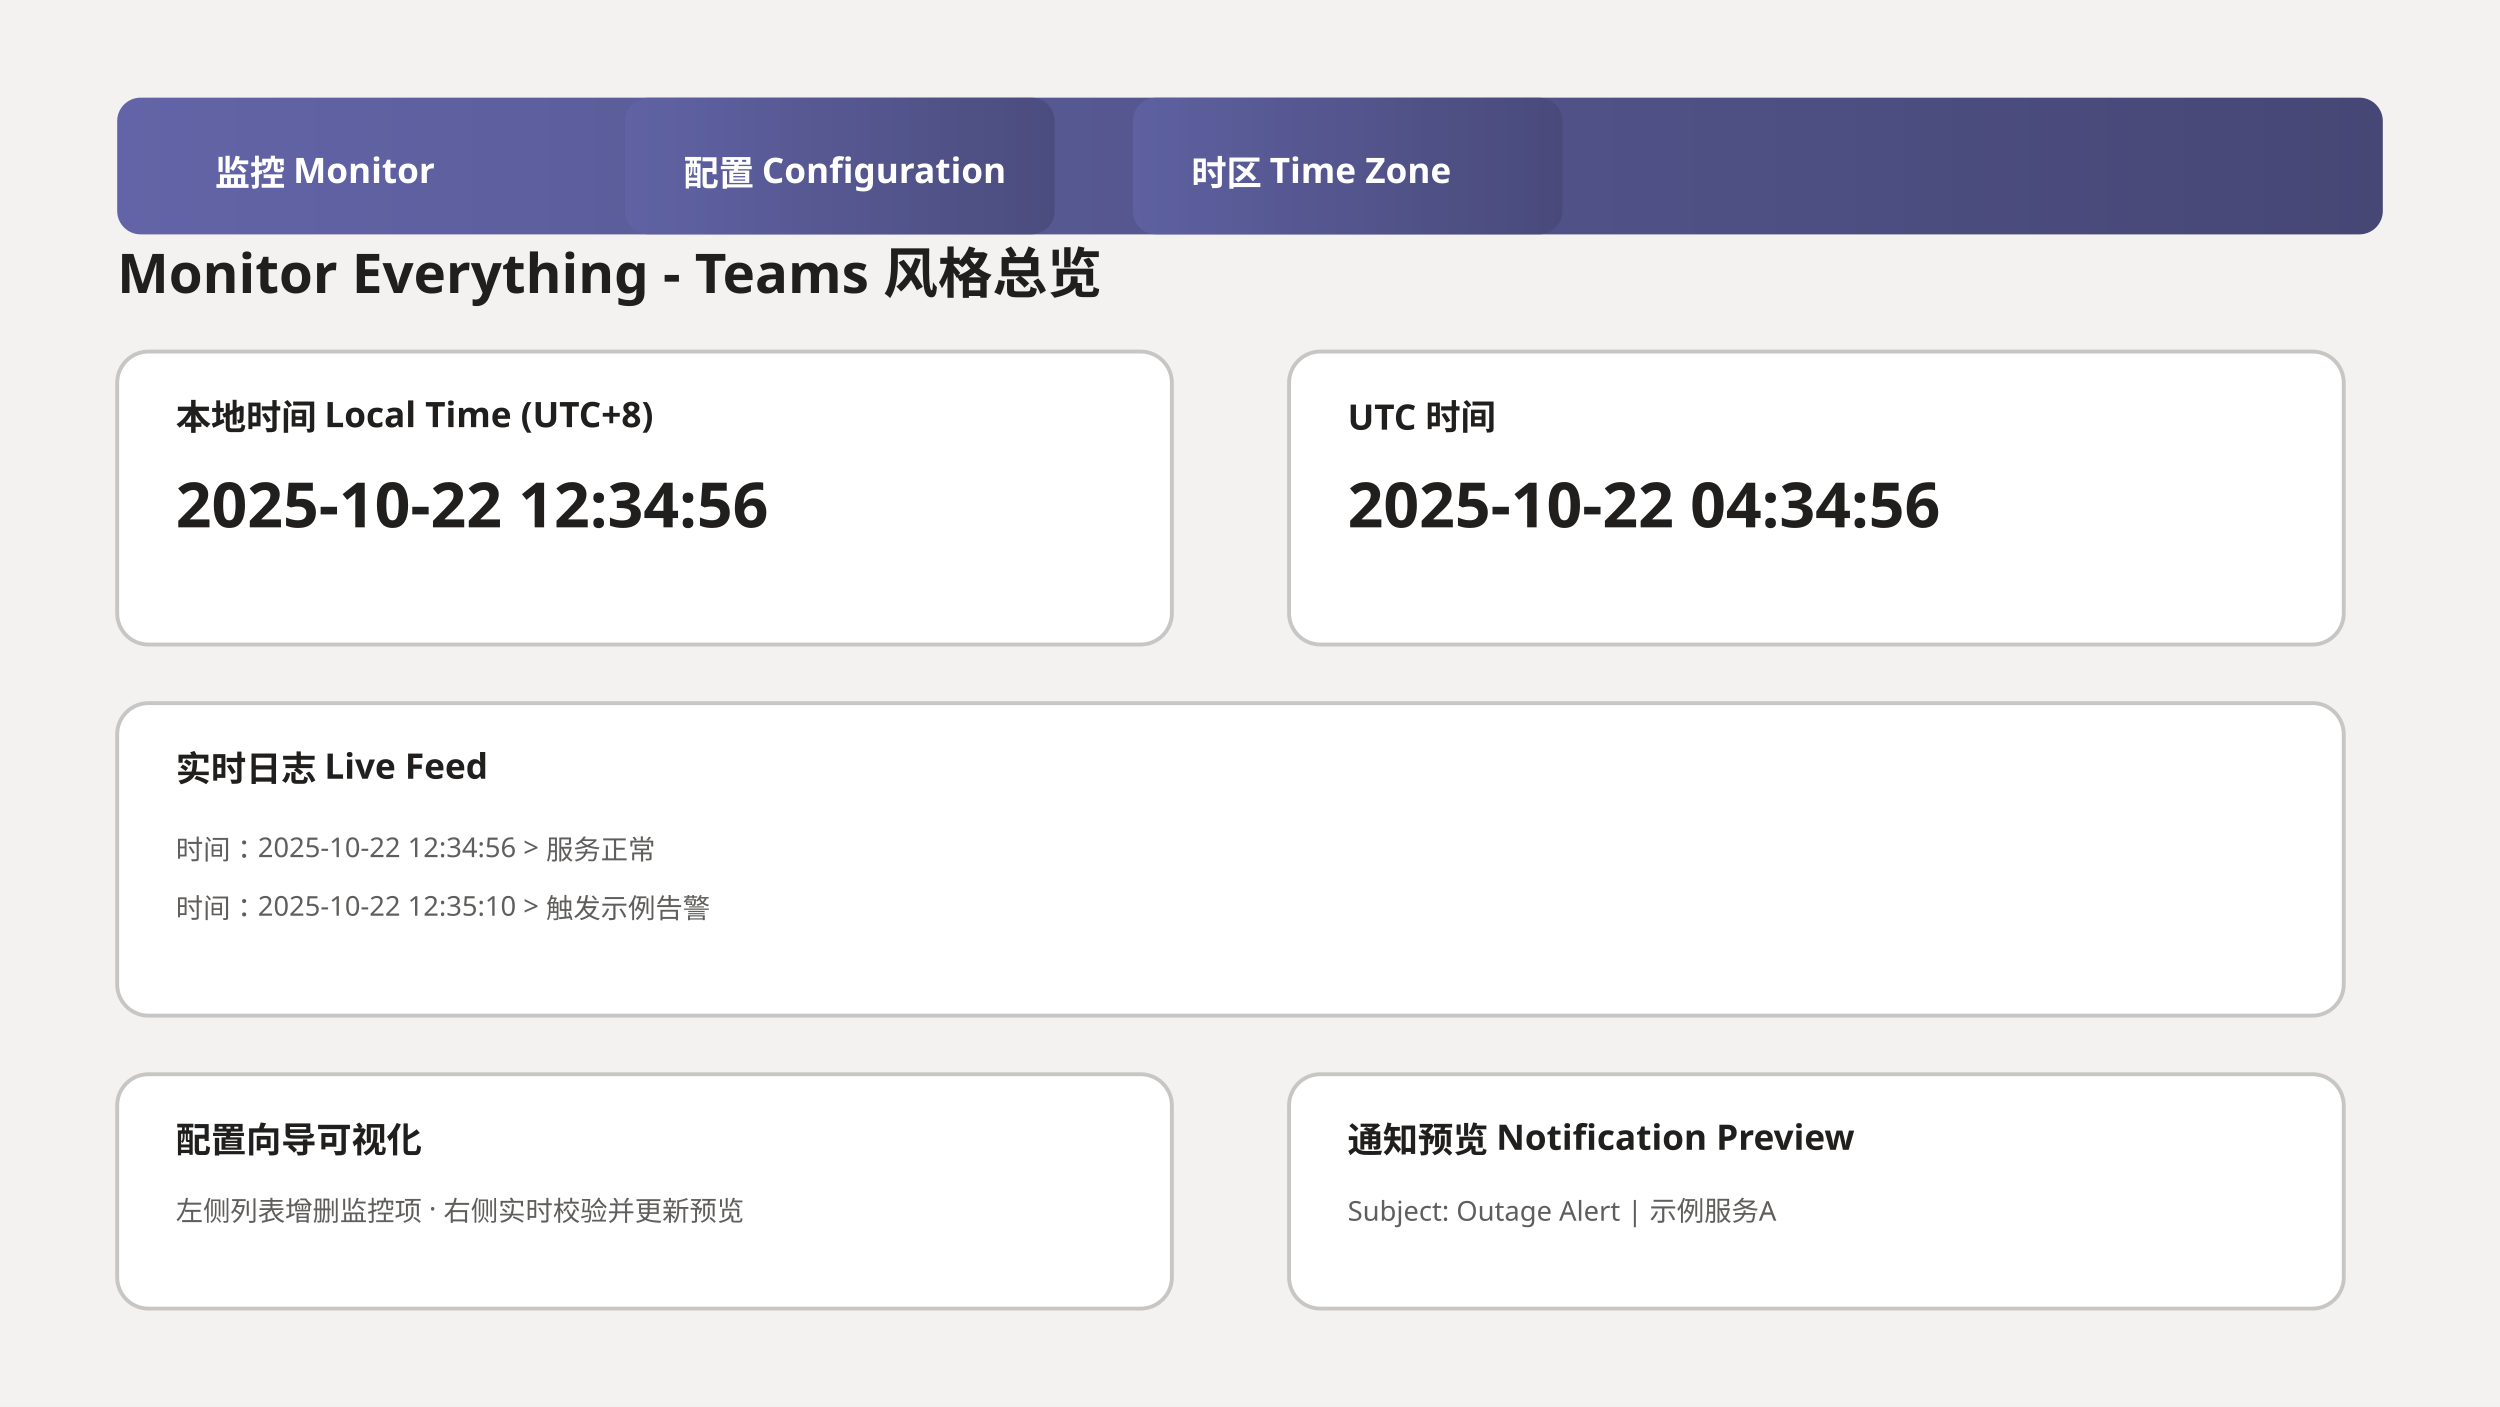
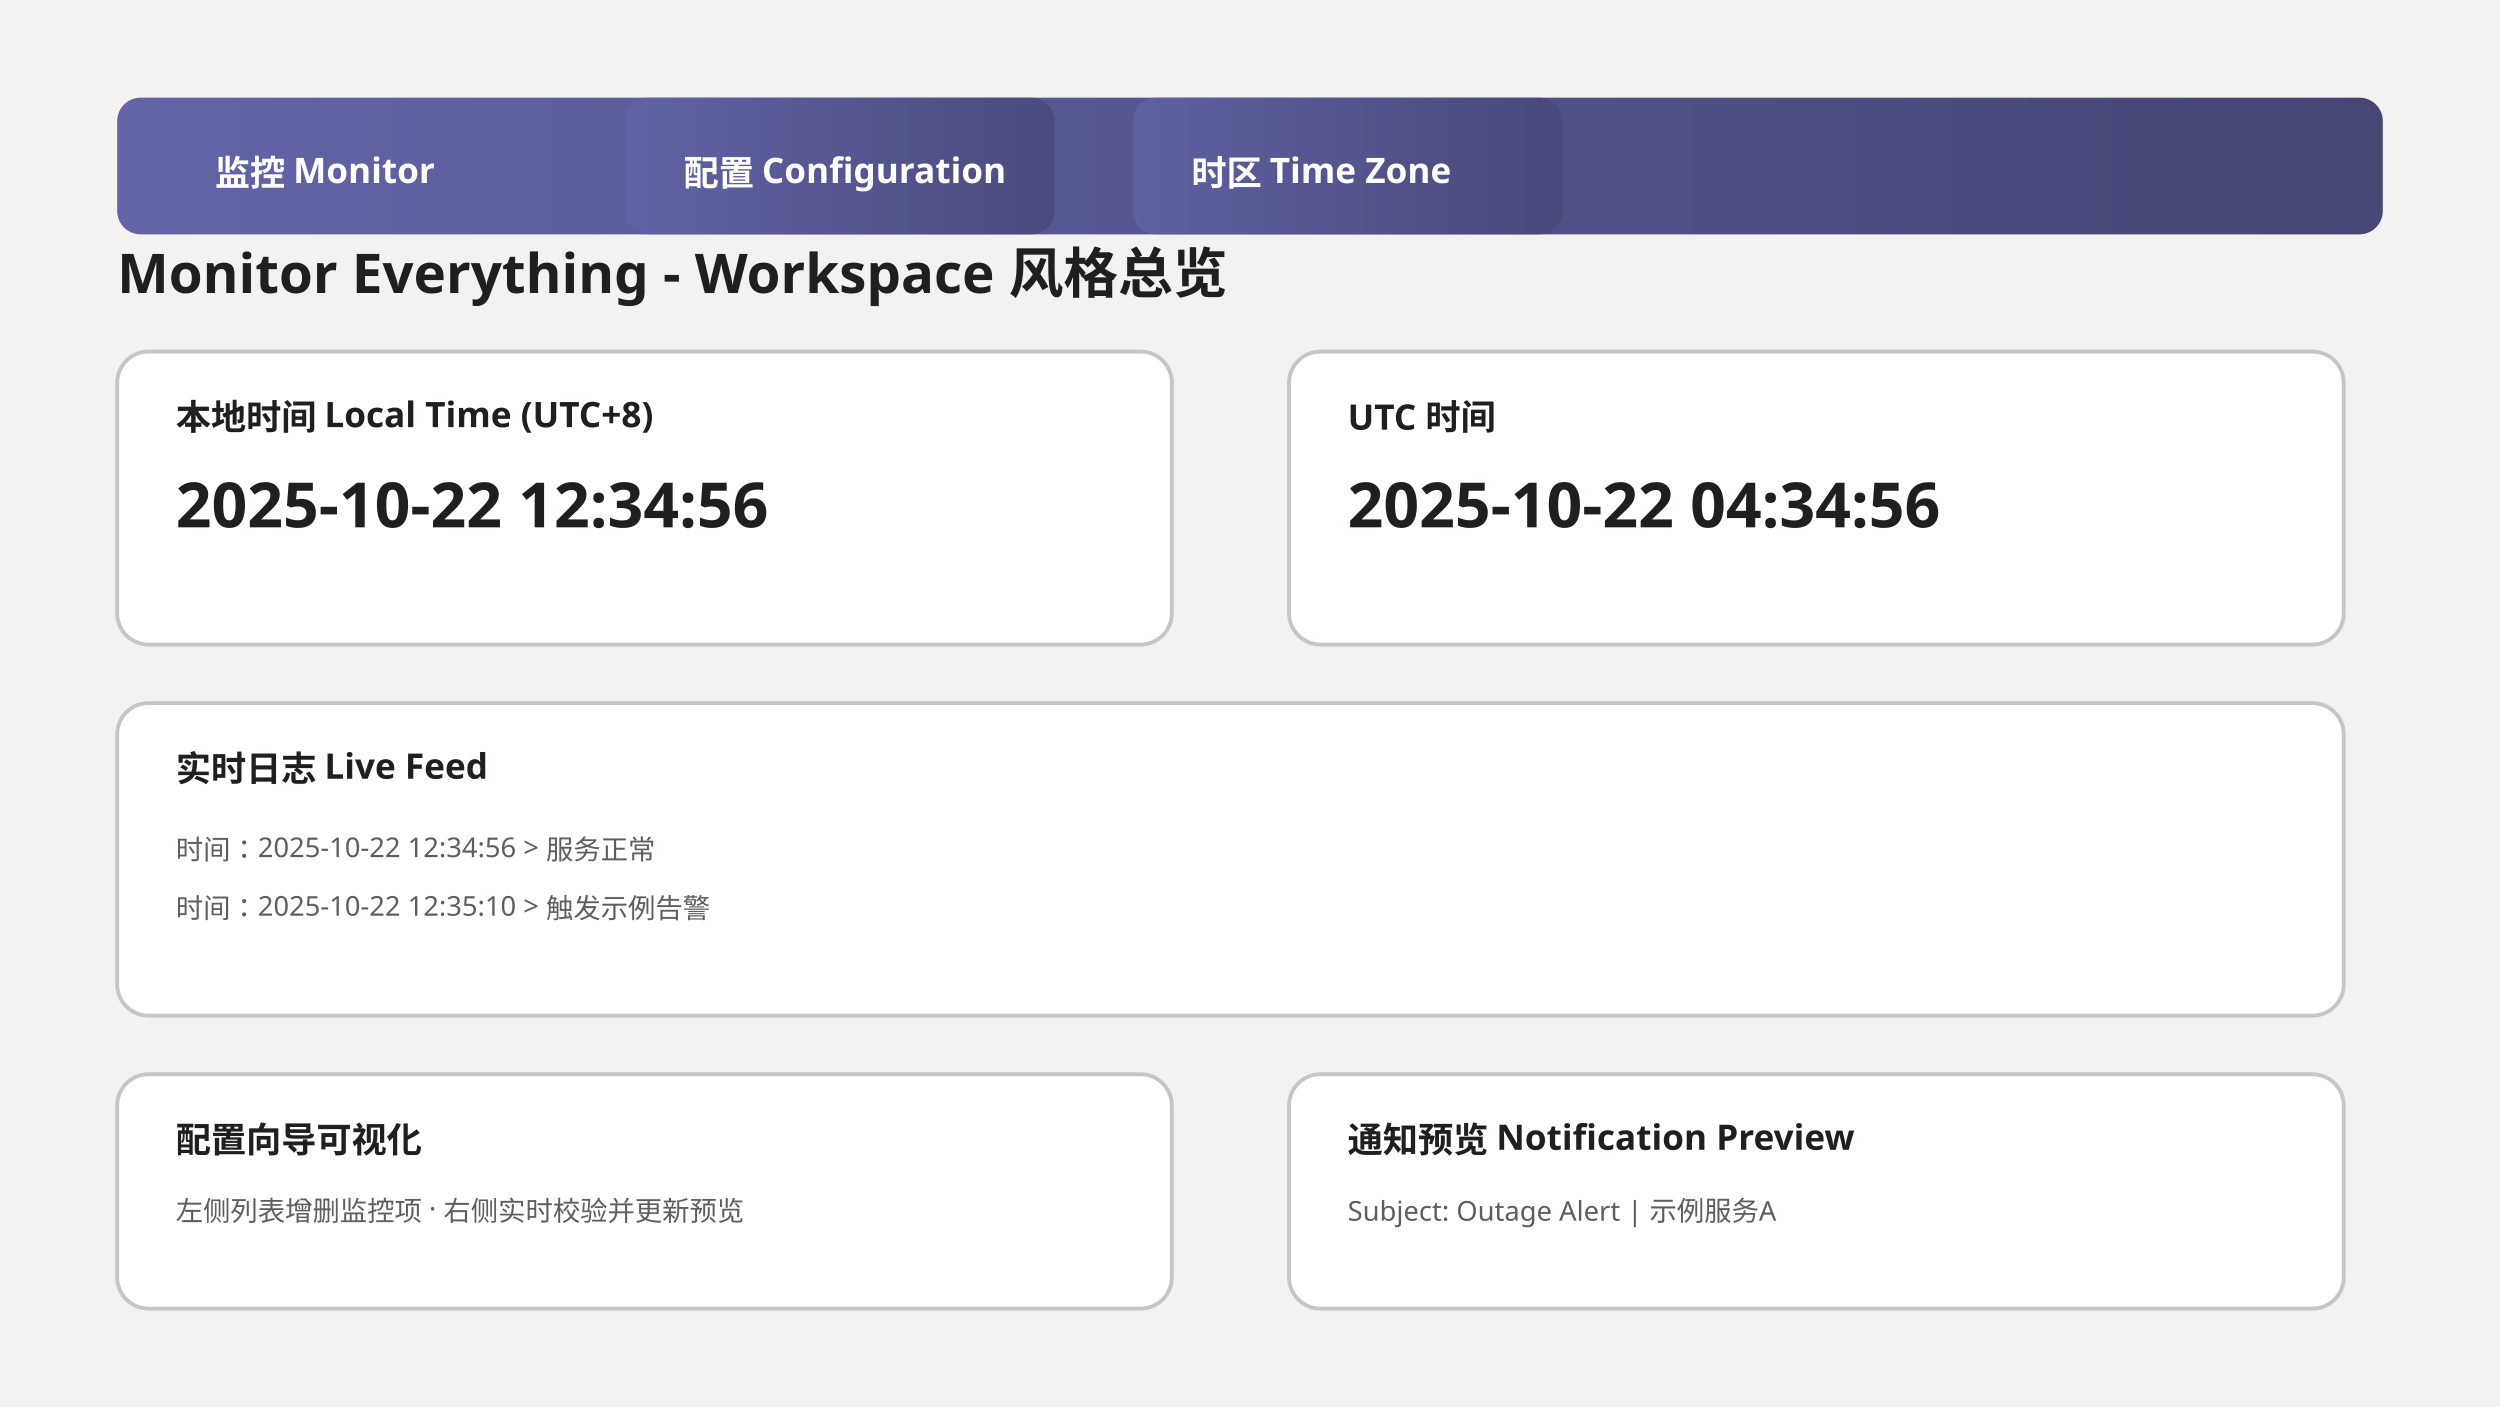
<svg xmlns="http://www.w3.org/2000/svg" width="1280" height="720" viewBox="0 0 1280 720">
  <defs>
    <linearGradient id="header" x1="0%" y1="0%" x2="100%" y2="0%">
      <stop offset="0%" stop-color="#6264A7" />
      <stop offset="100%" stop-color="#464775" />
    </linearGradient>
    <style>
      text { font-family: 'Segoe UI', 'Microsoft YaHei', sans-serif; fill: #201F1E; }
      .title { font-size: 28px; font-weight: 600; }
      .subtitle { font-size: 18px; font-weight: 600; }
      .caption { font-size: 14px; fill: #605E5C; }
      .section { fill: #FFFFFF; stroke: #C8C6C4; stroke-width: 2; rx: 16; ry: 16; }
      .navbtn { fill: url(#header); stroke: none; rx: 12; ry: 12; }
      .navtext { fill: #FFFFFF; font-size: 18px; font-weight: 600; }
    </style>
  </defs>
  <rect width="1280" height="720" fill="#F3F2F1" />
  <rect x="60" y="50" width="1160" height="70" class="navbtn" />
  <text x="110" y="95" class="navtext">监控 Monitor</text>
  <rect x="320" y="50" width="220" height="70" class="navbtn" opacity="0.7" />
  <text x="350" y="95" class="navtext">配置 Configuration</text>
  <rect x="580" y="50" width="220" height="70" class="navbtn" opacity="0.7" />
  <text x="610" y="95" class="navtext">时区 Time Zone</text>
-   <text x="60" y="150" class="title">Monitor Everything - Teams 风格总览</text>
+   <text x="60" y="150" class="title">Monitor Everything - Workspace 风格总览</text>
  <rect x="60" y="180" width="540" height="150" class="section" />
  <text x="90" y="220" class="subtitle">本地时间 Local Time (UTC+8)</text>
  <text x="90" y="270" font-size="32" font-weight="600">2025-10-22 12:34:56</text>
  <rect x="660" y="180" width="540" height="150" class="section" />
  <text x="690" y="220" class="subtitle">UTC 时间</text>
  <text x="690" y="270" font-size="32" font-weight="600">2025-10-22 04:34:56</text>
  <rect x="60" y="360" width="1140" height="160" class="section" />
  <text x="90" y="400" class="subtitle">实时日志 Live Feed</text>
  <text x="90" y="440" class="caption">时间：2025-10-22 12:34:56 &gt; 服务正常</text>
  <text x="90" y="470" class="caption">时间：2025-10-22 12:35:10 &gt; 触发示例告警</text>
  <rect x="60" y="550" width="540" height="120" class="section" />
  <text x="90" y="590" class="subtitle">配置向导可视化</text>
  <text x="90" y="625" class="caption">左侧列表增删监控项 · 右侧实时校验并更新预览</text>
  <rect x="660" y="550" width="540" height="120" class="section" />
  <text x="690" y="590" class="subtitle">通知预览 Notification Preview</text>
  <text x="690" y="625" class="caption">Subject: Outage Alert | 示例服务A</text>
</svg>
